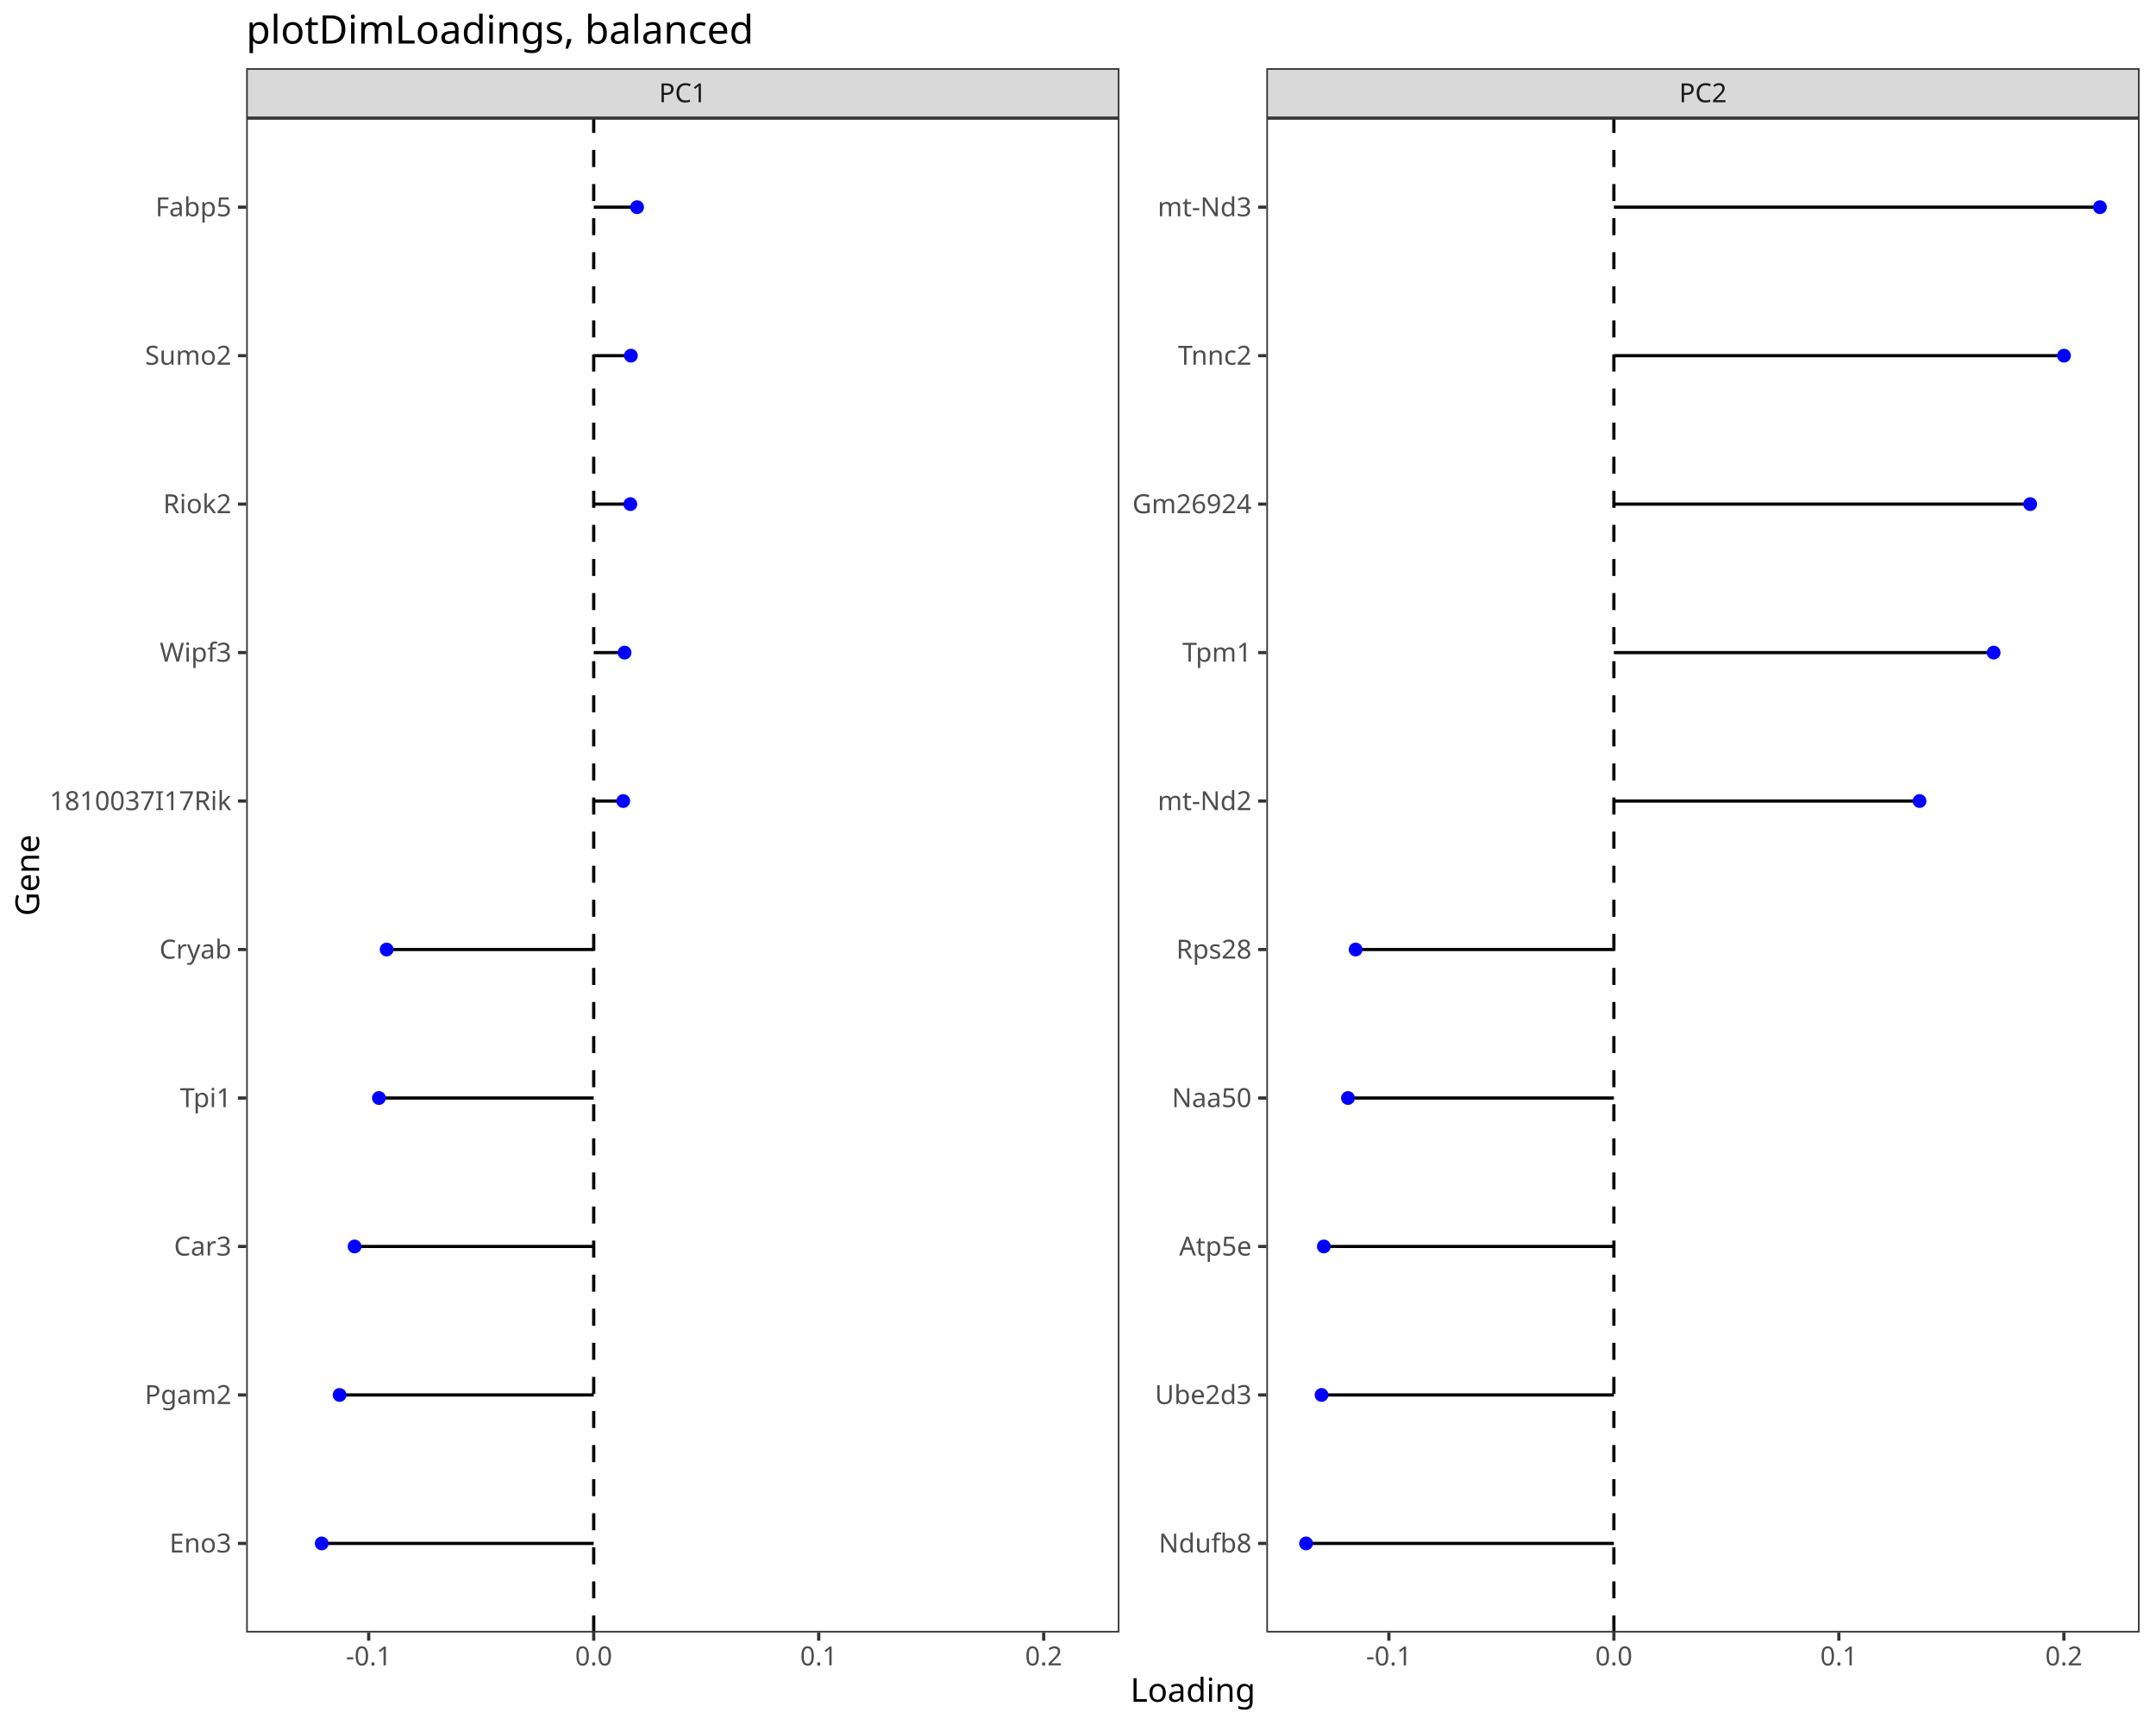
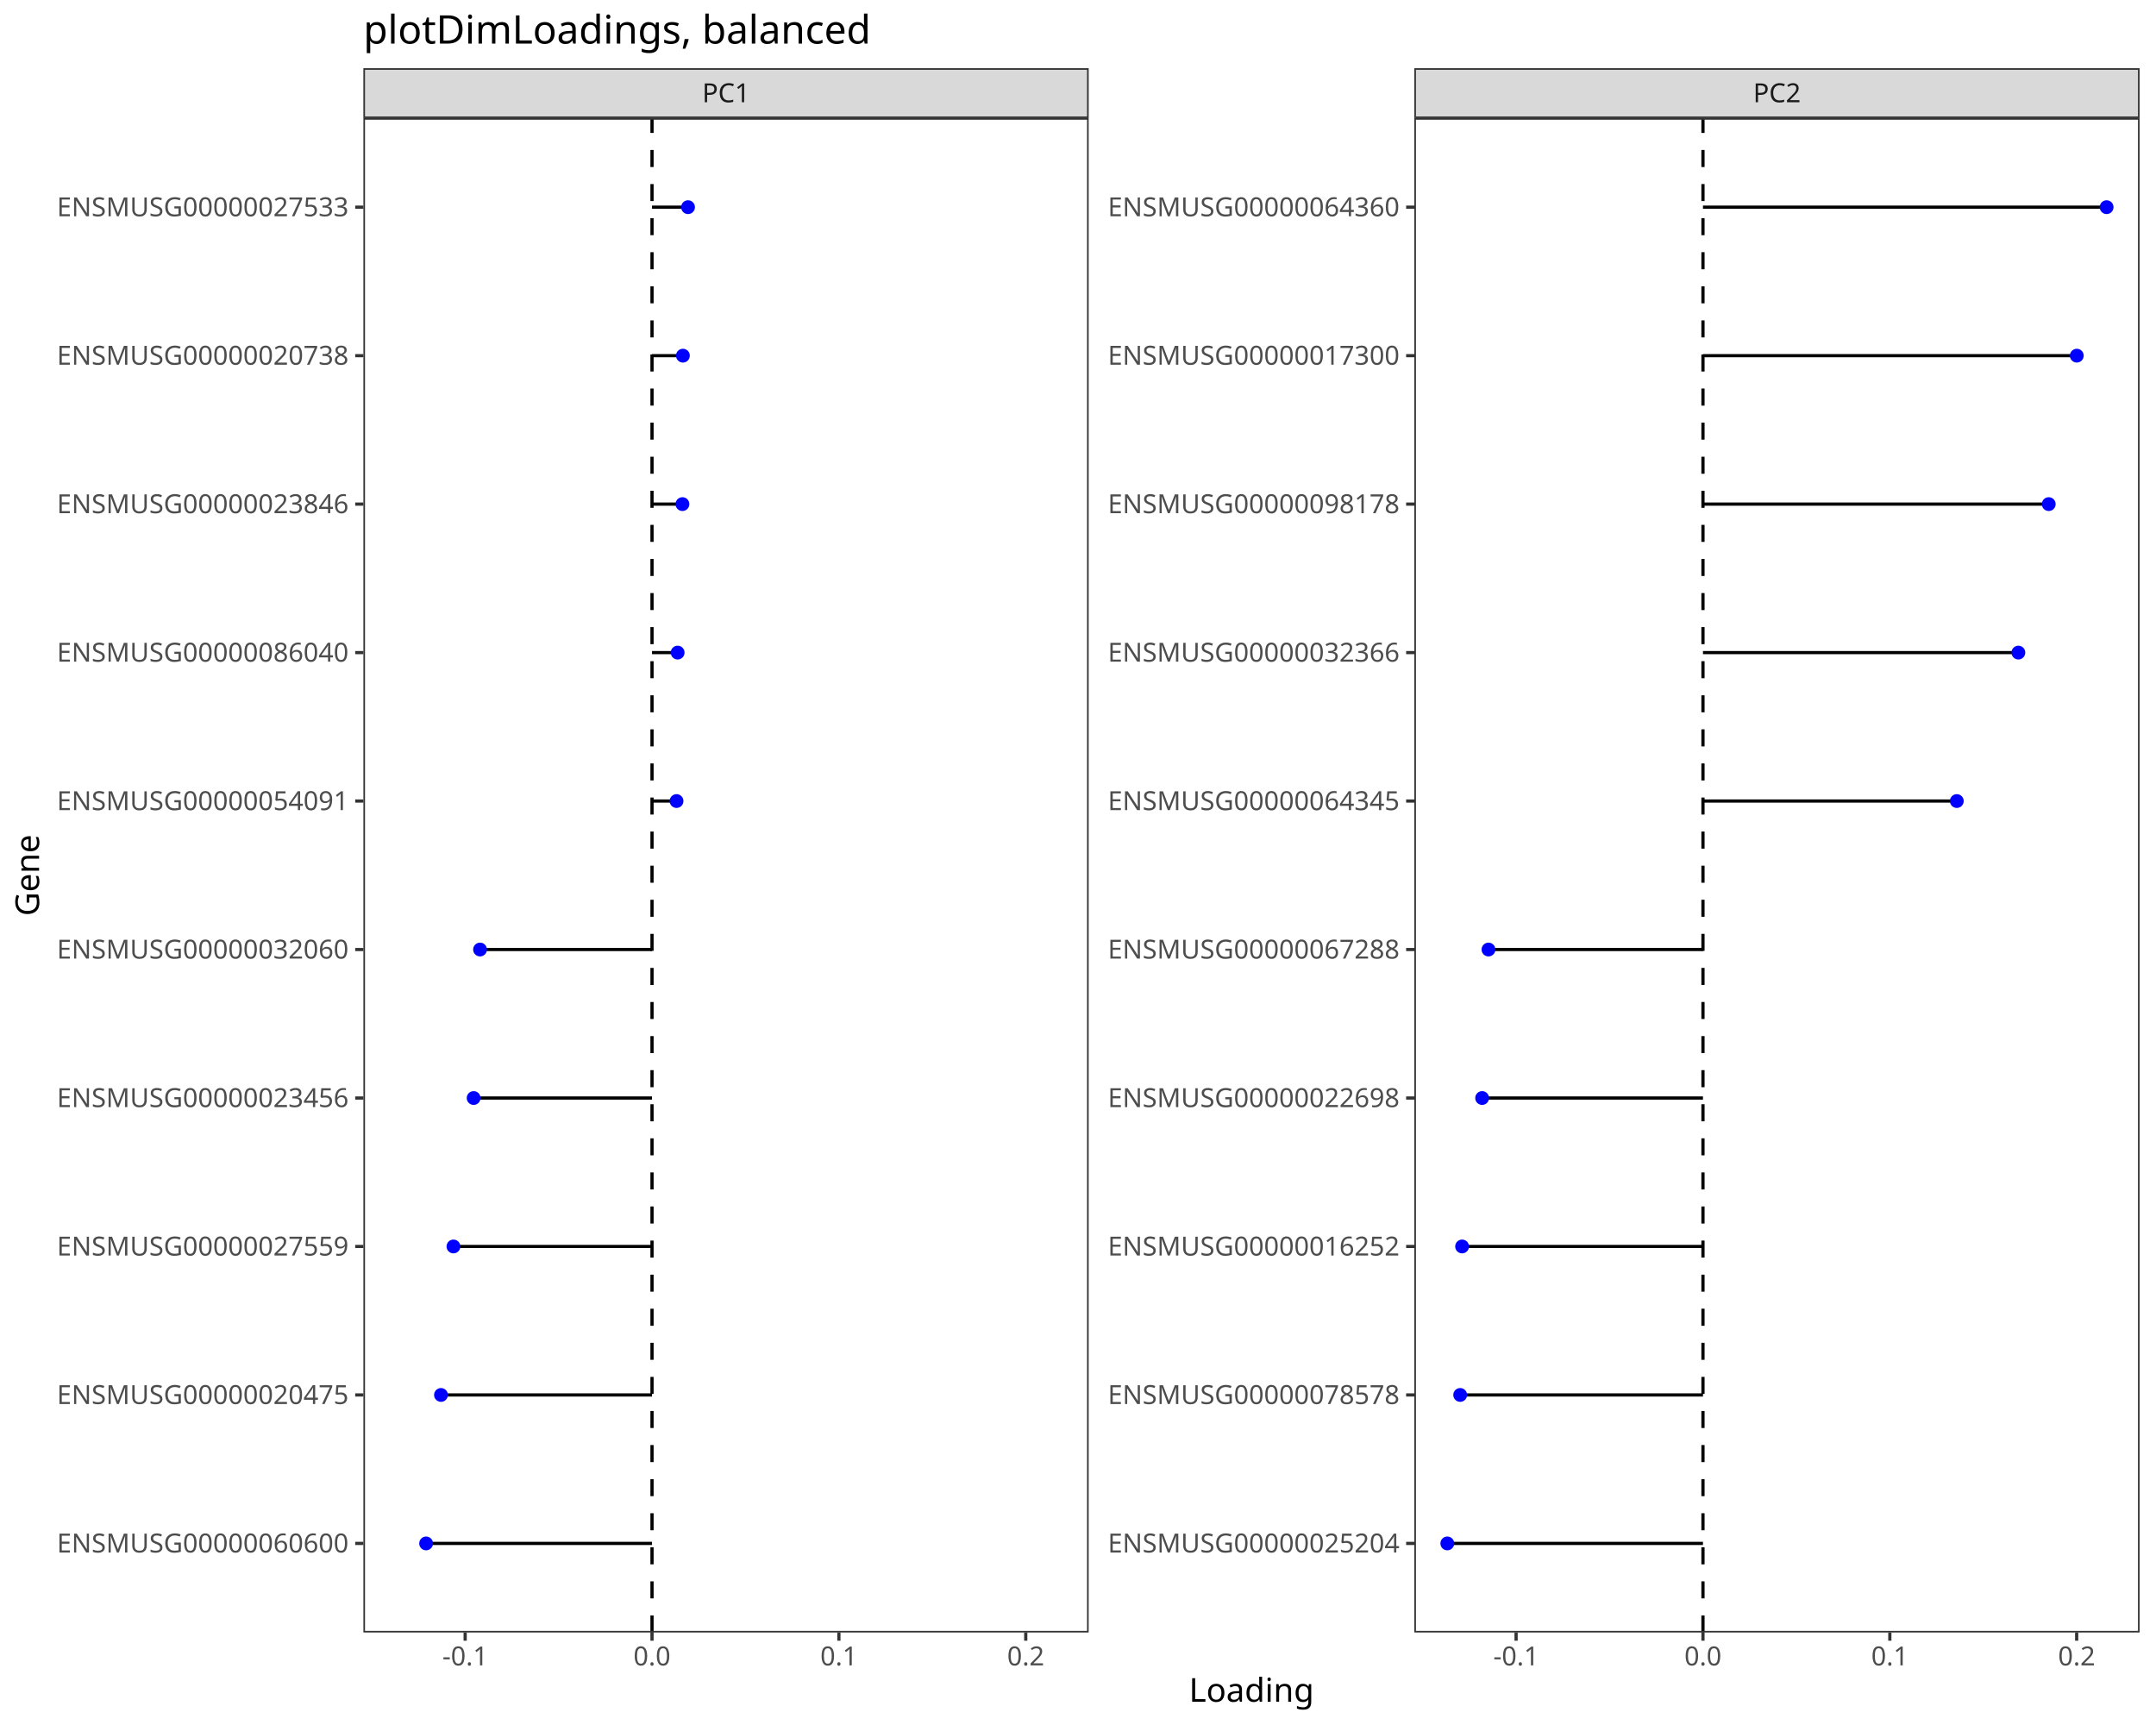
<svg xmlns="http://www.w3.org/2000/svg" class="svglite" data-engine-version="2.0" width="720.00pt" height="576.00pt" viewBox="0 0 720.00 576.00">
  <defs>
    <style type="text/css">
    .svglite line, .svglite polyline, .svglite polygon, .svglite path, .svglite rect, .svglite circle {
      fill: none;
      stroke: #000000;
      stroke-linecap: round;
      stroke-linejoin: round;
      stroke-miterlimit: 10.00;
    }
  </style>
  </defs>
  <rect width="100%" height="100%" style="stroke: none; fill: #FFFFFF;" />
  <defs>
    <clipPath id="cpMC4wMHw3MjAuMDB8MC4wMHw1NzYuMDA=">
      <rect x="0.00" y="0.00" width="720.00" height="576.00" />
    </clipPath>
  </defs>
  <g clip-path="url(#cpMC4wMHw3MjAuMDB8MC4wMHw1NzYuMDA=)">
    <rect x="0.00" y="0.00" width="720.00" height="576.00" style="stroke-width: 1.07; stroke: #FFFFFF; fill: #FFFFFF;" />
  </g>
  <defs>
-     <clipPath id="cpODIuMjF8MzczLjgzfDM5LjQzfDU0NS4xMQ==">
-       <rect x="82.21" y="39.43" width="291.62" height="505.68" />
+     <clipPath id="cpMTIxLjM2fDM2My41NnwzOS40M3w1NDUuMTE=">
+       <rect x="121.36" y="39.43" width="242.20" height="505.68" />
    </clipPath>
  </defs>
-   <g clip-path="url(#cpODIuMjF8MzczLjgzfDM5LjQzfDU0NS4xMQ==)">
-     <rect x="82.21" y="39.43" width="291.62" height="505.68" style="stroke-width: 1.07; stroke: none; fill: #FFFFFF;" />
-     <line x1="212.75" y1="69.18" x2="198.27" y2="69.18" style="stroke-width: 1.07; stroke-linecap: butt;" />
-     <line x1="210.69" y1="118.76" x2="198.27" y2="118.76" style="stroke-width: 1.07; stroke-linecap: butt;" />
-     <line x1="210.50" y1="168.33" x2="198.27" y2="168.33" style="stroke-width: 1.07; stroke-linecap: butt;" />
-     <line x1="208.58" y1="217.91" x2="198.27" y2="217.91" style="stroke-width: 1.07; stroke-linecap: butt;" />
-     <line x1="208.13" y1="267.48" x2="198.27" y2="267.48" style="stroke-width: 1.07; stroke-linecap: butt;" />
-     <line x1="107.44" y1="515.37" x2="198.27" y2="515.37" style="stroke-width: 1.07; stroke-linecap: butt;" />
-     <line x1="113.41" y1="465.79" x2="198.27" y2="465.79" style="stroke-width: 1.07; stroke-linecap: butt;" />
-     <line x1="118.42" y1="416.21" x2="198.27" y2="416.21" style="stroke-width: 1.07; stroke-linecap: butt;" />
-     <line x1="126.54" y1="366.64" x2="198.27" y2="366.64" style="stroke-width: 1.07; stroke-linecap: butt;" />
-     <line x1="129.12" y1="317.06" x2="198.27" y2="317.06" style="stroke-width: 1.07; stroke-linecap: butt;" />
-     <circle cx="212.75" cy="69.18" r="1.95" style="stroke-width: 0.71; stroke: #0000FF; fill: #0000FF;" />
-     <circle cx="210.69" cy="118.76" r="1.95" style="stroke-width: 0.71; stroke: #0000FF; fill: #0000FF;" />
-     <circle cx="210.50" cy="168.33" r="1.95" style="stroke-width: 0.71; stroke: #0000FF; fill: #0000FF;" />
-     <circle cx="208.58" cy="217.91" r="1.95" style="stroke-width: 0.71; stroke: #0000FF; fill: #0000FF;" />
-     <circle cx="208.13" cy="267.48" r="1.95" style="stroke-width: 0.71; stroke: #0000FF; fill: #0000FF;" />
-     <circle cx="107.44" cy="515.37" r="1.95" style="stroke-width: 0.71; stroke: #0000FF; fill: #0000FF;" />
-     <circle cx="113.41" cy="465.79" r="1.95" style="stroke-width: 0.71; stroke: #0000FF; fill: #0000FF;" />
-     <circle cx="118.42" cy="416.21" r="1.95" style="stroke-width: 0.71; stroke: #0000FF; fill: #0000FF;" />
-     <circle cx="126.54" cy="366.64" r="1.95" style="stroke-width: 0.71; stroke: #0000FF; fill: #0000FF;" />
-     <circle cx="129.12" cy="317.06" r="1.95" style="stroke-width: 0.71; stroke: #0000FF; fill: #0000FF;" />
-     <line x1="198.27" y1="545.11" x2="198.27" y2="39.43" style="stroke-width: 1.07; stroke-dasharray: 5.69,5.69; stroke-linecap: butt;" />
-     <rect x="82.21" y="39.43" width="291.62" height="505.68" style="stroke-width: 1.07; stroke: #333333;" />
+   <g clip-path="url(#cpMTIxLjM2fDM2My41NnwzOS40M3w1NDUuMTE=)">
+     <rect x="121.36" y="39.43" width="242.20" height="505.68" style="stroke-width: 1.07; stroke: none; fill: #FFFFFF;" />
+     <line x1="229.77" y1="69.18" x2="217.74" y2="69.18" style="stroke-width: 1.07; stroke-linecap: butt;" />
+     <line x1="228.06" y1="118.76" x2="217.74" y2="118.76" style="stroke-width: 1.07; stroke-linecap: butt;" />
+     <line x1="227.90" y1="168.33" x2="217.74" y2="168.33" style="stroke-width: 1.07; stroke-linecap: butt;" />
+     <line x1="226.30" y1="217.91" x2="217.74" y2="217.91" style="stroke-width: 1.07; stroke-linecap: butt;" />
+     <line x1="225.93" y1="267.48" x2="217.74" y2="267.48" style="stroke-width: 1.07; stroke-linecap: butt;" />
+     <line x1="142.30" y1="515.37" x2="217.74" y2="515.37" style="stroke-width: 1.07; stroke-linecap: butt;" />
+     <line x1="147.27" y1="465.79" x2="217.74" y2="465.79" style="stroke-width: 1.07; stroke-linecap: butt;" />
+     <line x1="151.43" y1="416.21" x2="217.74" y2="416.21" style="stroke-width: 1.07; stroke-linecap: butt;" />
+     <line x1="158.17" y1="366.64" x2="217.74" y2="366.64" style="stroke-width: 1.07; stroke-linecap: butt;" />
+     <line x1="160.31" y1="317.06" x2="217.74" y2="317.06" style="stroke-width: 1.07; stroke-linecap: butt;" />
+     <circle cx="229.77" cy="69.18" r="1.95" style="stroke-width: 0.71; stroke: #0000FF; fill: #0000FF;" />
+     <circle cx="228.06" cy="118.76" r="1.95" style="stroke-width: 0.71; stroke: #0000FF; fill: #0000FF;" />
+     <circle cx="227.90" cy="168.33" r="1.95" style="stroke-width: 0.71; stroke: #0000FF; fill: #0000FF;" />
+     <circle cx="226.30" cy="217.91" r="1.95" style="stroke-width: 0.71; stroke: #0000FF; fill: #0000FF;" />
+     <circle cx="225.93" cy="267.48" r="1.95" style="stroke-width: 0.71; stroke: #0000FF; fill: #0000FF;" />
+     <circle cx="142.30" cy="515.37" r="1.95" style="stroke-width: 0.71; stroke: #0000FF; fill: #0000FF;" />
+     <circle cx="147.27" cy="465.79" r="1.95" style="stroke-width: 0.71; stroke: #0000FF; fill: #0000FF;" />
+     <circle cx="151.43" cy="416.21" r="1.95" style="stroke-width: 0.71; stroke: #0000FF; fill: #0000FF;" />
+     <circle cx="158.17" cy="366.64" r="1.95" style="stroke-width: 0.71; stroke: #0000FF; fill: #0000FF;" />
+     <circle cx="160.31" cy="317.06" r="1.95" style="stroke-width: 0.71; stroke: #0000FF; fill: #0000FF;" />
+     <line x1="217.74" y1="545.11" x2="217.74" y2="39.43" style="stroke-width: 1.07; stroke-dasharray: 5.69,5.69; stroke-linecap: butt;" />
+     <rect x="121.36" y="39.43" width="242.20" height="505.68" style="stroke-width: 1.07; stroke: #333333;" />
  </g>
  <g clip-path="url(#cpMC4wMHw3MjAuMDB8MC4wMHw1NzYuMDA=)">
</g>
  <defs>
-     <clipPath id="cpNDIyLjkwfDcxNC41MnwzOS40M3w1NDUuMTE=">
-       <rect x="422.90" y="39.43" width="291.62" height="505.68" />
+     <clipPath id="cpNDcyLjMyfDcxNC41MnwzOS40M3w1NDUuMTE=">
+       <rect x="472.32" y="39.43" width="242.20" height="505.68" />
    </clipPath>
  </defs>
-   <g clip-path="url(#cpNDIyLjkwfDcxNC41MnwzOS40M3w1NDUuMTE=)">
-     <rect x="422.90" y="39.43" width="291.62" height="505.68" style="stroke-width: 1.07; stroke: none; fill: #FFFFFF;" />
-     <line x1="701.27" y1="69.18" x2="538.96" y2="69.18" style="stroke-width: 1.07; stroke-linecap: butt;" />
-     <line x1="689.27" y1="118.76" x2="538.96" y2="118.76" style="stroke-width: 1.07; stroke-linecap: butt;" />
-     <line x1="677.99" y1="168.33" x2="538.96" y2="168.33" style="stroke-width: 1.07; stroke-linecap: butt;" />
-     <line x1="665.78" y1="217.91" x2="538.96" y2="217.91" style="stroke-width: 1.07; stroke-linecap: butt;" />
-     <line x1="641.03" y1="267.48" x2="538.96" y2="267.48" style="stroke-width: 1.07; stroke-linecap: butt;" />
-     <line x1="436.16" y1="515.37" x2="538.96" y2="515.37" style="stroke-width: 1.07; stroke-linecap: butt;" />
-     <line x1="441.33" y1="465.79" x2="538.96" y2="465.79" style="stroke-width: 1.07; stroke-linecap: butt;" />
-     <line x1="442.10" y1="416.21" x2="538.96" y2="416.21" style="stroke-width: 1.07; stroke-linecap: butt;" />
-     <line x1="450.16" y1="366.64" x2="538.96" y2="366.64" style="stroke-width: 1.07; stroke-linecap: butt;" />
-     <line x1="452.71" y1="317.06" x2="538.96" y2="317.06" style="stroke-width: 1.07; stroke-linecap: butt;" />
-     <circle cx="701.27" cy="69.18" r="1.95" style="stroke-width: 0.71; stroke: #0000FF; fill: #0000FF;" />
-     <circle cx="689.27" cy="118.76" r="1.95" style="stroke-width: 0.71; stroke: #0000FF; fill: #0000FF;" />
-     <circle cx="677.99" cy="168.33" r="1.95" style="stroke-width: 0.71; stroke: #0000FF; fill: #0000FF;" />
-     <circle cx="665.78" cy="217.91" r="1.95" style="stroke-width: 0.71; stroke: #0000FF; fill: #0000FF;" />
-     <circle cx="641.03" cy="267.48" r="1.95" style="stroke-width: 0.71; stroke: #0000FF; fill: #0000FF;" />
-     <circle cx="436.16" cy="515.37" r="1.95" style="stroke-width: 0.71; stroke: #0000FF; fill: #0000FF;" />
-     <circle cx="441.33" cy="465.79" r="1.95" style="stroke-width: 0.71; stroke: #0000FF; fill: #0000FF;" />
-     <circle cx="442.10" cy="416.21" r="1.95" style="stroke-width: 0.71; stroke: #0000FF; fill: #0000FF;" />
-     <circle cx="450.16" cy="366.64" r="1.95" style="stroke-width: 0.71; stroke: #0000FF; fill: #0000FF;" />
-     <circle cx="452.71" cy="317.06" r="1.95" style="stroke-width: 0.71; stroke: #0000FF; fill: #0000FF;" />
-     <line x1="538.96" y1="545.11" x2="538.96" y2="39.43" style="stroke-width: 1.07; stroke-dasharray: 5.69,5.69; stroke-linecap: butt;" />
-     <rect x="422.90" y="39.43" width="291.62" height="505.68" style="stroke-width: 1.07; stroke: #333333;" />
+   <g clip-path="url(#cpNDcyLjMyfDcxNC41MnwzOS40M3w1NDUuMTE=)">
+     <rect x="472.32" y="39.43" width="242.20" height="505.68" style="stroke-width: 1.07; stroke: none; fill: #FFFFFF;" />
+     <line x1="703.51" y1="69.18" x2="568.71" y2="69.18" style="stroke-width: 1.07; stroke-linecap: butt;" />
+     <line x1="693.55" y1="118.76" x2="568.71" y2="118.76" style="stroke-width: 1.07; stroke-linecap: butt;" />
+     <line x1="684.18" y1="168.33" x2="568.71" y2="168.33" style="stroke-width: 1.07; stroke-linecap: butt;" />
+     <line x1="674.04" y1="217.91" x2="568.71" y2="217.91" style="stroke-width: 1.07; stroke-linecap: butt;" />
+     <line x1="653.48" y1="267.48" x2="568.71" y2="267.48" style="stroke-width: 1.07; stroke-linecap: butt;" />
+     <line x1="483.33" y1="515.37" x2="568.71" y2="515.37" style="stroke-width: 1.07; stroke-linecap: butt;" />
+     <line x1="487.63" y1="465.79" x2="568.71" y2="465.79" style="stroke-width: 1.07; stroke-linecap: butt;" />
+     <line x1="488.27" y1="416.21" x2="568.71" y2="416.21" style="stroke-width: 1.07; stroke-linecap: butt;" />
+     <line x1="494.96" y1="366.64" x2="568.71" y2="366.64" style="stroke-width: 1.07; stroke-linecap: butt;" />
+     <line x1="497.08" y1="317.06" x2="568.71" y2="317.06" style="stroke-width: 1.07; stroke-linecap: butt;" />
+     <circle cx="703.51" cy="69.18" r="1.95" style="stroke-width: 0.71; stroke: #0000FF; fill: #0000FF;" />
+     <circle cx="693.55" cy="118.76" r="1.95" style="stroke-width: 0.71; stroke: #0000FF; fill: #0000FF;" />
+     <circle cx="684.18" cy="168.33" r="1.95" style="stroke-width: 0.71; stroke: #0000FF; fill: #0000FF;" />
+     <circle cx="674.04" cy="217.91" r="1.95" style="stroke-width: 0.71; stroke: #0000FF; fill: #0000FF;" />
+     <circle cx="653.48" cy="267.48" r="1.95" style="stroke-width: 0.71; stroke: #0000FF; fill: #0000FF;" />
+     <circle cx="483.33" cy="515.37" r="1.95" style="stroke-width: 0.71; stroke: #0000FF; fill: #0000FF;" />
+     <circle cx="487.63" cy="465.79" r="1.95" style="stroke-width: 0.71; stroke: #0000FF; fill: #0000FF;" />
+     <circle cx="488.27" cy="416.21" r="1.95" style="stroke-width: 0.71; stroke: #0000FF; fill: #0000FF;" />
+     <circle cx="494.96" cy="366.64" r="1.95" style="stroke-width: 0.71; stroke: #0000FF; fill: #0000FF;" />
+     <circle cx="497.08" cy="317.06" r="1.95" style="stroke-width: 0.71; stroke: #0000FF; fill: #0000FF;" />
+     <line x1="568.71" y1="545.11" x2="568.71" y2="39.43" style="stroke-width: 1.07; stroke-dasharray: 5.69,5.69; stroke-linecap: butt;" />
+     <rect x="472.32" y="39.43" width="242.20" height="505.68" style="stroke-width: 1.07; stroke: #333333;" />
  </g>
  <g clip-path="url(#cpMC4wMHw3MjAuMDB8MC4wMHw1NzYuMDA=)">
</g>
  <defs>
-     <clipPath id="cpODIuMjF8MzczLjgzfDIyLjc4fDM5LjQz">
-       <rect x="82.21" y="22.78" width="291.62" height="16.65" />
+     <clipPath id="cpMTIxLjM2fDM2My41NnwyMi43OHwzOS40Mw==">
+       <rect x="121.36" y="22.78" width="242.20" height="16.65" />
    </clipPath>
  </defs>
-   <g clip-path="url(#cpODIuMjF8MzczLjgzfDIyLjc4fDM5LjQz)">
-     <rect x="82.21" y="22.78" width="291.62" height="16.65" style="stroke-width: 1.07; stroke: #333333; fill: #D9D9D9;" />
-     <text x="228.02" y="34.14" text-anchor="middle" style="font-size: 8.80px; fill: #1A1A1A; font-family: sans;" textLength="17.12px" lengthAdjust="spacingAndGlyphs">PC1</text>
+   <g clip-path="url(#cpMTIxLjM2fDM2My41NnwyMi43OHwzOS40Mw==)">
+     <rect x="121.36" y="22.78" width="242.20" height="16.65" style="stroke-width: 1.07; stroke: #333333; fill: #D9D9D9;" />
+     <text x="242.46" y="34.14" text-anchor="middle" style="font-size: 8.80px; fill: #1A1A1A; font-family: sans;" textLength="17.12px" lengthAdjust="spacingAndGlyphs">PC1</text>
  </g>
  <g clip-path="url(#cpMC4wMHw3MjAuMDB8MC4wMHw1NzYuMDA=)">
</g>
  <defs>
-     <clipPath id="cpNDIyLjkwfDcxNC41MnwyMi43OHwzOS40Mw==">
-       <rect x="422.90" y="22.78" width="291.62" height="16.65" />
+     <clipPath id="cpNDcyLjMyfDcxNC41MnwyMi43OHwzOS40Mw==">
+       <rect x="472.32" y="22.78" width="242.20" height="16.65" />
    </clipPath>
  </defs>
-   <g clip-path="url(#cpNDIyLjkwfDcxNC41MnwyMi43OHwzOS40Mw==)">
-     <rect x="422.90" y="22.78" width="291.62" height="16.65" style="stroke-width: 1.07; stroke: #333333; fill: #D9D9D9;" />
-     <text x="568.71" y="34.14" text-anchor="middle" style="font-size: 8.80px; fill: #1A1A1A; font-family: sans;" textLength="17.12px" lengthAdjust="spacingAndGlyphs">PC2</text>
+   <g clip-path="url(#cpNDcyLjMyfDcxNC41MnwyMi43OHwzOS40Mw==)">
+     <rect x="472.32" y="22.78" width="242.20" height="16.65" style="stroke-width: 1.07; stroke: #333333; fill: #D9D9D9;" />
+     <text x="593.42" y="34.14" text-anchor="middle" style="font-size: 8.80px; fill: #1A1A1A; font-family: sans;" textLength="17.12px" lengthAdjust="spacingAndGlyphs">PC2</text>
  </g>
  <g clip-path="url(#cpMC4wMHw3MjAuMDB8MC4wMHw1NzYuMDA=)">
-     <polyline points="123.13,547.85 123.13,545.11 " style="stroke-width: 1.07; stroke: #333333; stroke-linecap: butt;" />
-     <polyline points="198.27,547.85 198.27,545.11 " style="stroke-width: 1.07; stroke: #333333; stroke-linecap: butt;" />
-     <polyline points="273.41,547.85 273.41,545.11 " style="stroke-width: 1.07; stroke: #333333; stroke-linecap: butt;" />
-     <polyline points="348.54,547.85 348.54,545.11 " style="stroke-width: 1.07; stroke: #333333; stroke-linecap: butt;" />
-     <text x="123.13" y="556.10" text-anchor="middle" style="font-size: 8.80px; fill: #4D4D4D; font-family: sans;" textLength="15.16px" lengthAdjust="spacingAndGlyphs">-0.1</text>
-     <text x="198.27" y="556.10" text-anchor="middle" style="font-size: 8.80px; fill: #4D4D4D; font-family: sans;" textLength="12.23px" lengthAdjust="spacingAndGlyphs">0.0</text>
-     <text x="273.41" y="556.10" text-anchor="middle" style="font-size: 8.80px; fill: #4D4D4D; font-family: sans;" textLength="12.23px" lengthAdjust="spacingAndGlyphs">0.1</text>
-     <text x="348.54" y="556.10" text-anchor="middle" style="font-size: 8.80px; fill: #4D4D4D; font-family: sans;" textLength="12.23px" lengthAdjust="spacingAndGlyphs">0.2</text>
-     <polyline points="463.82,547.85 463.82,545.11 " style="stroke-width: 1.07; stroke: #333333; stroke-linecap: butt;" />
-     <polyline points="538.96,547.85 538.96,545.11 " style="stroke-width: 1.07; stroke: #333333; stroke-linecap: butt;" />
-     <polyline points="614.09,547.85 614.09,545.11 " style="stroke-width: 1.07; stroke: #333333; stroke-linecap: butt;" />
-     <polyline points="689.23,547.85 689.23,545.11 " style="stroke-width: 1.07; stroke: #333333; stroke-linecap: butt;" />
-     <text x="463.82" y="556.10" text-anchor="middle" style="font-size: 8.80px; fill: #4D4D4D; font-family: sans;" textLength="15.16px" lengthAdjust="spacingAndGlyphs">-0.1</text>
-     <text x="538.96" y="556.10" text-anchor="middle" style="font-size: 8.80px; fill: #4D4D4D; font-family: sans;" textLength="12.23px" lengthAdjust="spacingAndGlyphs">0.0</text>
-     <text x="614.09" y="556.10" text-anchor="middle" style="font-size: 8.80px; fill: #4D4D4D; font-family: sans;" textLength="12.23px" lengthAdjust="spacingAndGlyphs">0.1</text>
-     <text x="689.23" y="556.10" text-anchor="middle" style="font-size: 8.80px; fill: #4D4D4D; font-family: sans;" textLength="12.23px" lengthAdjust="spacingAndGlyphs">0.2</text>
-     <text x="417.97" y="518.39" text-anchor="end" style="font-size: 8.80px; fill: #4D4D4D; font-family: sans;" textLength="28.38px" lengthAdjust="spacingAndGlyphs">Ndufb8</text>
-     <text x="417.97" y="468.82" text-anchor="end" style="font-size: 8.80px; fill: #4D4D4D; font-family: sans;" textLength="30.83px" lengthAdjust="spacingAndGlyphs">Ube2d3</text>
-     <text x="417.97" y="419.24" text-anchor="end" style="font-size: 8.80px; fill: #4D4D4D; font-family: sans;" textLength="23.00px" lengthAdjust="spacingAndGlyphs">Atp5e</text>
-     <text x="417.97" y="369.67" text-anchor="end" style="font-size: 8.80px; fill: #4D4D4D; font-family: sans;" textLength="25.94px" lengthAdjust="spacingAndGlyphs">Naa50</text>
-     <text x="417.97" y="320.09" text-anchor="end" style="font-size: 8.80px; fill: #4D4D4D; font-family: sans;" textLength="25.44px" lengthAdjust="spacingAndGlyphs">Rps28</text>
-     <text x="417.97" y="270.51" text-anchor="end" style="font-size: 8.80px; fill: #4D4D4D; font-family: sans;" textLength="28.86px" lengthAdjust="spacingAndGlyphs">mt-Nd2</text>
-     <text x="417.97" y="220.94" text-anchor="end" style="font-size: 8.80px; fill: #4D4D4D; font-family: sans;" textLength="22.50px" lengthAdjust="spacingAndGlyphs">Tpm1</text>
-     <text x="417.97" y="171.36" text-anchor="end" style="font-size: 8.80px; fill: #4D4D4D; font-family: sans;" textLength="38.65px" lengthAdjust="spacingAndGlyphs">Gm26924</text>
-     <text x="417.97" y="121.78" text-anchor="end" style="font-size: 8.80px; fill: #4D4D4D; font-family: sans;" textLength="24.46px" lengthAdjust="spacingAndGlyphs">Tnnc2</text>
-     <text x="417.97" y="72.21" text-anchor="end" style="font-size: 8.80px; fill: #4D4D4D; font-family: sans;" textLength="28.86px" lengthAdjust="spacingAndGlyphs">mt-Nd3</text>
-     <polyline points="420.16,515.37 422.90,515.37 " style="stroke-width: 1.07; stroke: #333333; stroke-linecap: butt;" />
-     <polyline points="420.16,465.79 422.90,465.79 " style="stroke-width: 1.07; stroke: #333333; stroke-linecap: butt;" />
-     <polyline points="420.16,416.21 422.90,416.21 " style="stroke-width: 1.07; stroke: #333333; stroke-linecap: butt;" />
-     <polyline points="420.16,366.64 422.90,366.64 " style="stroke-width: 1.07; stroke: #333333; stroke-linecap: butt;" />
-     <polyline points="420.16,317.06 422.90,317.06 " style="stroke-width: 1.07; stroke: #333333; stroke-linecap: butt;" />
-     <polyline points="420.16,267.48 422.90,267.48 " style="stroke-width: 1.07; stroke: #333333; stroke-linecap: butt;" />
-     <polyline points="420.16,217.91 422.90,217.91 " style="stroke-width: 1.07; stroke: #333333; stroke-linecap: butt;" />
-     <polyline points="420.16,168.33 422.90,168.33 " style="stroke-width: 1.07; stroke: #333333; stroke-linecap: butt;" />
-     <polyline points="420.16,118.76 422.90,118.76 " style="stroke-width: 1.07; stroke: #333333; stroke-linecap: butt;" />
-     <polyline points="420.16,69.18 422.90,69.18 " style="stroke-width: 1.07; stroke: #333333; stroke-linecap: butt;" />
-     <text x="77.28" y="518.39" text-anchor="end" style="font-size: 8.80px; fill: #4D4D4D; font-family: sans;" textLength="20.56px" lengthAdjust="spacingAndGlyphs">Eno3</text>
-     <text x="77.28" y="468.82" text-anchor="end" style="font-size: 8.80px; fill: #4D4D4D; font-family: sans;" textLength="27.89px" lengthAdjust="spacingAndGlyphs">Pgam2</text>
-     <text x="77.28" y="419.24" text-anchor="end" style="font-size: 8.80px; fill: #4D4D4D; font-family: sans;" textLength="19.08px" lengthAdjust="spacingAndGlyphs">Car3</text>
-     <text x="77.28" y="369.67" text-anchor="end" style="font-size: 8.80px; fill: #4D4D4D; font-family: sans;" textLength="17.12px" lengthAdjust="spacingAndGlyphs">Tpi1</text>
-     <text x="77.28" y="320.09" text-anchor="end" style="font-size: 8.80px; fill: #4D4D4D; font-family: sans;" textLength="23.48px" lengthAdjust="spacingAndGlyphs">Cryab</text>
-     <text x="77.28" y="270.51" text-anchor="end" style="font-size: 8.80px; fill: #4D4D4D; font-family: sans;" textLength="59.21px" lengthAdjust="spacingAndGlyphs">1810037I17Rik</text>
-     <text x="77.28" y="220.94" text-anchor="end" style="font-size: 8.80px; fill: #4D4D4D; font-family: sans;" textLength="22.49px" lengthAdjust="spacingAndGlyphs">Wipf3</text>
-     <text x="77.28" y="171.36" text-anchor="end" style="font-size: 8.80px; fill: #4D4D4D; font-family: sans;" textLength="22.50px" lengthAdjust="spacingAndGlyphs">Riok2</text>
-     <text x="77.28" y="121.78" text-anchor="end" style="font-size: 8.80px; fill: #4D4D4D; font-family: sans;" textLength="27.89px" lengthAdjust="spacingAndGlyphs">Sumo2</text>
-     <text x="77.28" y="72.21" text-anchor="end" style="font-size: 8.80px; fill: #4D4D4D; font-family: sans;" textLength="24.95px" lengthAdjust="spacingAndGlyphs">Fabp5</text>
-     <polyline points="79.47,515.37 82.21,515.37 " style="stroke-width: 1.07; stroke: #333333; stroke-linecap: butt;" />
-     <polyline points="79.47,465.79 82.21,465.79 " style="stroke-width: 1.07; stroke: #333333; stroke-linecap: butt;" />
-     <polyline points="79.47,416.21 82.21,416.21 " style="stroke-width: 1.07; stroke: #333333; stroke-linecap: butt;" />
-     <polyline points="79.47,366.64 82.21,366.64 " style="stroke-width: 1.07; stroke: #333333; stroke-linecap: butt;" />
-     <polyline points="79.47,317.06 82.21,317.06 " style="stroke-width: 1.07; stroke: #333333; stroke-linecap: butt;" />
-     <polyline points="79.47,267.48 82.21,267.48 " style="stroke-width: 1.07; stroke: #333333; stroke-linecap: butt;" />
-     <polyline points="79.47,217.91 82.21,217.91 " style="stroke-width: 1.07; stroke: #333333; stroke-linecap: butt;" />
-     <polyline points="79.47,168.33 82.21,168.33 " style="stroke-width: 1.07; stroke: #333333; stroke-linecap: butt;" />
-     <polyline points="79.47,118.76 82.21,118.76 " style="stroke-width: 1.07; stroke: #333333; stroke-linecap: butt;" />
-     <polyline points="79.47,69.18 82.21,69.18 " style="stroke-width: 1.07; stroke: #333333; stroke-linecap: butt;" />
-     <text x="398.37" y="568.24" text-anchor="middle" style="font-size: 11.00px; font-family: sans;" textLength="39.15px" lengthAdjust="spacingAndGlyphs">Loading</text>
+     <polyline points="155.34,547.85 155.34,545.11 " style="stroke-width: 1.07; stroke: #333333; stroke-linecap: butt;" />
+     <polyline points="217.74,547.85 217.74,545.11 " style="stroke-width: 1.07; stroke: #333333; stroke-linecap: butt;" />
+     <polyline points="280.15,547.85 280.15,545.11 " style="stroke-width: 1.07; stroke: #333333; stroke-linecap: butt;" />
+     <polyline points="342.55,547.85 342.55,545.11 " style="stroke-width: 1.07; stroke: #333333; stroke-linecap: butt;" />
+     <text x="155.34" y="556.10" text-anchor="middle" style="font-size: 8.80px; fill: #4D4D4D; font-family: sans;" textLength="15.16px" lengthAdjust="spacingAndGlyphs">-0.1</text>
+     <text x="217.74" y="556.10" text-anchor="middle" style="font-size: 8.80px; fill: #4D4D4D; font-family: sans;" textLength="12.23px" lengthAdjust="spacingAndGlyphs">0.0</text>
+     <text x="280.15" y="556.10" text-anchor="middle" style="font-size: 8.80px; fill: #4D4D4D; font-family: sans;" textLength="12.23px" lengthAdjust="spacingAndGlyphs">0.1</text>
+     <text x="342.55" y="556.10" text-anchor="middle" style="font-size: 8.80px; fill: #4D4D4D; font-family: sans;" textLength="12.23px" lengthAdjust="spacingAndGlyphs">0.2</text>
+     <polyline points="506.30,547.85 506.30,545.11 " style="stroke-width: 1.07; stroke: #333333; stroke-linecap: butt;" />
+     <polyline points="568.71,547.85 568.71,545.11 " style="stroke-width: 1.07; stroke: #333333; stroke-linecap: butt;" />
+     <polyline points="631.11,547.85 631.11,545.11 " style="stroke-width: 1.07; stroke: #333333; stroke-linecap: butt;" />
+     <polyline points="693.51,547.85 693.51,545.11 " style="stroke-width: 1.07; stroke: #333333; stroke-linecap: butt;" />
+     <text x="506.30" y="556.10" text-anchor="middle" style="font-size: 8.80px; fill: #4D4D4D; font-family: sans;" textLength="15.16px" lengthAdjust="spacingAndGlyphs">-0.1</text>
+     <text x="568.71" y="556.10" text-anchor="middle" style="font-size: 8.80px; fill: #4D4D4D; font-family: sans;" textLength="12.23px" lengthAdjust="spacingAndGlyphs">0.0</text>
+     <text x="631.11" y="556.10" text-anchor="middle" style="font-size: 8.80px; fill: #4D4D4D; font-family: sans;" textLength="12.23px" lengthAdjust="spacingAndGlyphs">0.1</text>
+     <text x="693.51" y="556.10" text-anchor="middle" style="font-size: 8.80px; fill: #4D4D4D; font-family: sans;" textLength="12.23px" lengthAdjust="spacingAndGlyphs">0.2</text>
+     <text x="467.39" y="518.39" text-anchor="end" style="font-size: 8.80px; fill: #4D4D4D; font-family: sans;" textLength="98.35px" lengthAdjust="spacingAndGlyphs">ENSMUSG00000025204</text>
+     <text x="467.39" y="468.82" text-anchor="end" style="font-size: 8.80px; fill: #4D4D4D; font-family: sans;" textLength="98.35px" lengthAdjust="spacingAndGlyphs">ENSMUSG00000078578</text>
+     <text x="467.39" y="419.24" text-anchor="end" style="font-size: 8.80px; fill: #4D4D4D; font-family: sans;" textLength="98.35px" lengthAdjust="spacingAndGlyphs">ENSMUSG00000016252</text>
+     <text x="467.39" y="369.67" text-anchor="end" style="font-size: 8.80px; fill: #4D4D4D; font-family: sans;" textLength="98.35px" lengthAdjust="spacingAndGlyphs">ENSMUSG00000022698</text>
+     <text x="467.39" y="320.09" text-anchor="end" style="font-size: 8.80px; fill: #4D4D4D; font-family: sans;" textLength="98.35px" lengthAdjust="spacingAndGlyphs">ENSMUSG00000067288</text>
+     <text x="467.39" y="270.51" text-anchor="end" style="font-size: 8.80px; fill: #4D4D4D; font-family: sans;" textLength="98.35px" lengthAdjust="spacingAndGlyphs">ENSMUSG00000064345</text>
+     <text x="467.39" y="220.94" text-anchor="end" style="font-size: 8.80px; fill: #4D4D4D; font-family: sans;" textLength="98.35px" lengthAdjust="spacingAndGlyphs">ENSMUSG00000032366</text>
+     <text x="467.39" y="171.36" text-anchor="end" style="font-size: 8.80px; fill: #4D4D4D; font-family: sans;" textLength="98.35px" lengthAdjust="spacingAndGlyphs">ENSMUSG00000098178</text>
+     <text x="467.39" y="121.78" text-anchor="end" style="font-size: 8.80px; fill: #4D4D4D; font-family: sans;" textLength="98.35px" lengthAdjust="spacingAndGlyphs">ENSMUSG00000017300</text>
+     <text x="467.39" y="72.21" text-anchor="end" style="font-size: 8.80px; fill: #4D4D4D; font-family: sans;" textLength="98.35px" lengthAdjust="spacingAndGlyphs">ENSMUSG00000064360</text>
+     <polyline points="469.58,515.37 472.32,515.37 " style="stroke-width: 1.07; stroke: #333333; stroke-linecap: butt;" />
+     <polyline points="469.58,465.79 472.32,465.79 " style="stroke-width: 1.07; stroke: #333333; stroke-linecap: butt;" />
+     <polyline points="469.58,416.21 472.32,416.21 " style="stroke-width: 1.07; stroke: #333333; stroke-linecap: butt;" />
+     <polyline points="469.58,366.64 472.32,366.64 " style="stroke-width: 1.07; stroke: #333333; stroke-linecap: butt;" />
+     <polyline points="469.58,317.06 472.32,317.06 " style="stroke-width: 1.07; stroke: #333333; stroke-linecap: butt;" />
+     <polyline points="469.58,267.48 472.32,267.48 " style="stroke-width: 1.07; stroke: #333333; stroke-linecap: butt;" />
+     <polyline points="469.58,217.91 472.32,217.91 " style="stroke-width: 1.07; stroke: #333333; stroke-linecap: butt;" />
+     <polyline points="469.58,168.33 472.32,168.33 " style="stroke-width: 1.07; stroke: #333333; stroke-linecap: butt;" />
+     <polyline points="469.58,118.76 472.32,118.76 " style="stroke-width: 1.07; stroke: #333333; stroke-linecap: butt;" />
+     <polyline points="469.58,69.18 472.32,69.18 " style="stroke-width: 1.07; stroke: #333333; stroke-linecap: butt;" />
+     <text x="116.42" y="518.39" text-anchor="end" style="font-size: 8.80px; fill: #4D4D4D; font-family: sans;" textLength="98.35px" lengthAdjust="spacingAndGlyphs">ENSMUSG00000060600</text>
+     <text x="116.42" y="468.82" text-anchor="end" style="font-size: 8.80px; fill: #4D4D4D; font-family: sans;" textLength="98.35px" lengthAdjust="spacingAndGlyphs">ENSMUSG00000020475</text>
+     <text x="116.42" y="419.24" text-anchor="end" style="font-size: 8.80px; fill: #4D4D4D; font-family: sans;" textLength="98.35px" lengthAdjust="spacingAndGlyphs">ENSMUSG00000027559</text>
+     <text x="116.42" y="369.67" text-anchor="end" style="font-size: 8.80px; fill: #4D4D4D; font-family: sans;" textLength="98.35px" lengthAdjust="spacingAndGlyphs">ENSMUSG00000023456</text>
+     <text x="116.42" y="320.09" text-anchor="end" style="font-size: 8.80px; fill: #4D4D4D; font-family: sans;" textLength="98.35px" lengthAdjust="spacingAndGlyphs">ENSMUSG00000032060</text>
+     <text x="116.42" y="270.51" text-anchor="end" style="font-size: 8.80px; fill: #4D4D4D; font-family: sans;" textLength="98.35px" lengthAdjust="spacingAndGlyphs">ENSMUSG00000054091</text>
+     <text x="116.42" y="220.94" text-anchor="end" style="font-size: 8.80px; fill: #4D4D4D; font-family: sans;" textLength="98.35px" lengthAdjust="spacingAndGlyphs">ENSMUSG00000086040</text>
+     <text x="116.42" y="171.36" text-anchor="end" style="font-size: 8.80px; fill: #4D4D4D; font-family: sans;" textLength="98.35px" lengthAdjust="spacingAndGlyphs">ENSMUSG00000023846</text>
+     <text x="116.42" y="121.78" text-anchor="end" style="font-size: 8.80px; fill: #4D4D4D; font-family: sans;" textLength="98.35px" lengthAdjust="spacingAndGlyphs">ENSMUSG00000020738</text>
+     <text x="116.42" y="72.21" text-anchor="end" style="font-size: 8.80px; fill: #4D4D4D; font-family: sans;" textLength="98.35px" lengthAdjust="spacingAndGlyphs">ENSMUSG00000027533</text>
+     <polyline points="118.62,515.37 121.36,515.37 " style="stroke-width: 1.07; stroke: #333333; stroke-linecap: butt;" />
+     <polyline points="118.62,465.79 121.36,465.79 " style="stroke-width: 1.07; stroke: #333333; stroke-linecap: butt;" />
+     <polyline points="118.62,416.21 121.36,416.21 " style="stroke-width: 1.07; stroke: #333333; stroke-linecap: butt;" />
+     <polyline points="118.62,366.64 121.36,366.64 " style="stroke-width: 1.07; stroke: #333333; stroke-linecap: butt;" />
+     <polyline points="118.62,317.06 121.36,317.06 " style="stroke-width: 1.07; stroke: #333333; stroke-linecap: butt;" />
+     <polyline points="118.62,267.48 121.36,267.48 " style="stroke-width: 1.07; stroke: #333333; stroke-linecap: butt;" />
+     <polyline points="118.62,217.91 121.36,217.91 " style="stroke-width: 1.07; stroke: #333333; stroke-linecap: butt;" />
+     <polyline points="118.62,168.33 121.36,168.33 " style="stroke-width: 1.07; stroke: #333333; stroke-linecap: butt;" />
+     <polyline points="118.62,118.76 121.36,118.76 " style="stroke-width: 1.07; stroke: #333333; stroke-linecap: butt;" />
+     <polyline points="118.62,69.18 121.36,69.18 " style="stroke-width: 1.07; stroke: #333333; stroke-linecap: butt;" />
+     <text x="417.94" y="568.24" text-anchor="middle" style="font-size: 11.00px; font-family: sans;" textLength="39.15px" lengthAdjust="spacingAndGlyphs">Loading</text>
    <text transform="translate(13.05,292.27) rotate(-90)" text-anchor="middle" style="font-size: 11.00px; font-family: sans;" textLength="26.91px" lengthAdjust="spacingAndGlyphs">Gene</text>
-     <text x="82.21" y="14.56" style="font-size: 13.20px; font-family: sans;" textLength="159.26px" lengthAdjust="spacingAndGlyphs">plotDimLoadings, balanced</text>
+     <text x="121.36" y="14.56" style="font-size: 13.20px; font-family: sans;" textLength="159.26px" lengthAdjust="spacingAndGlyphs">plotDimLoadings, balanced</text>
  </g>
</svg>
